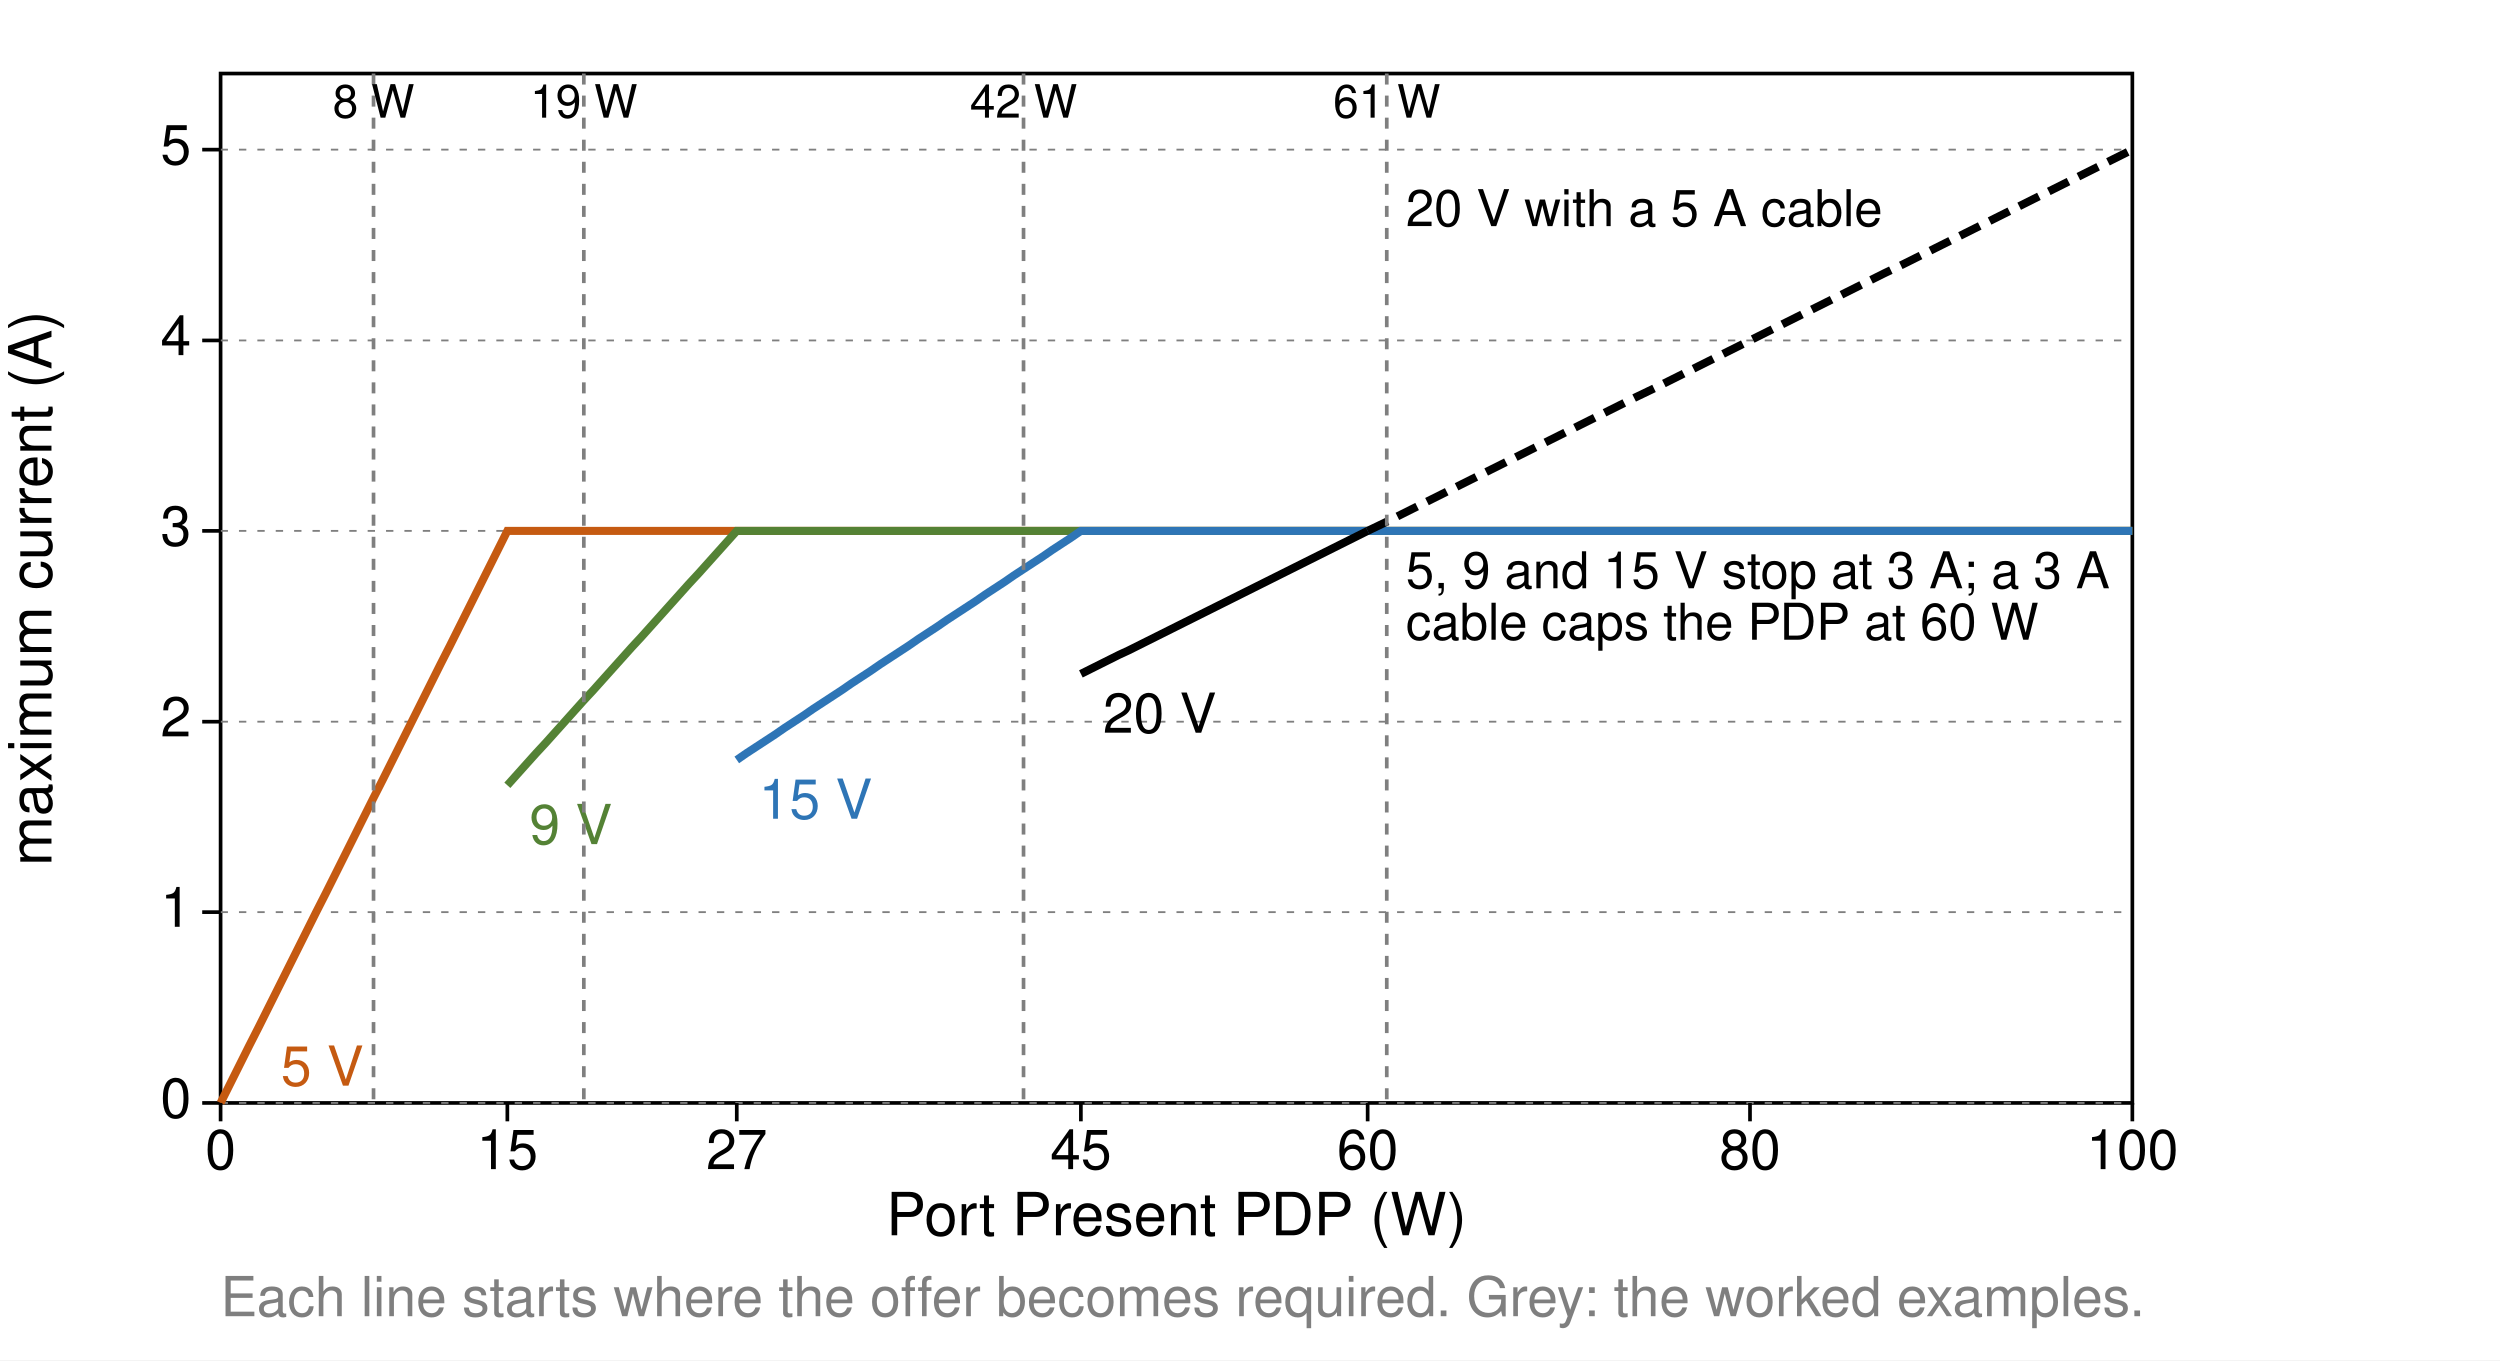
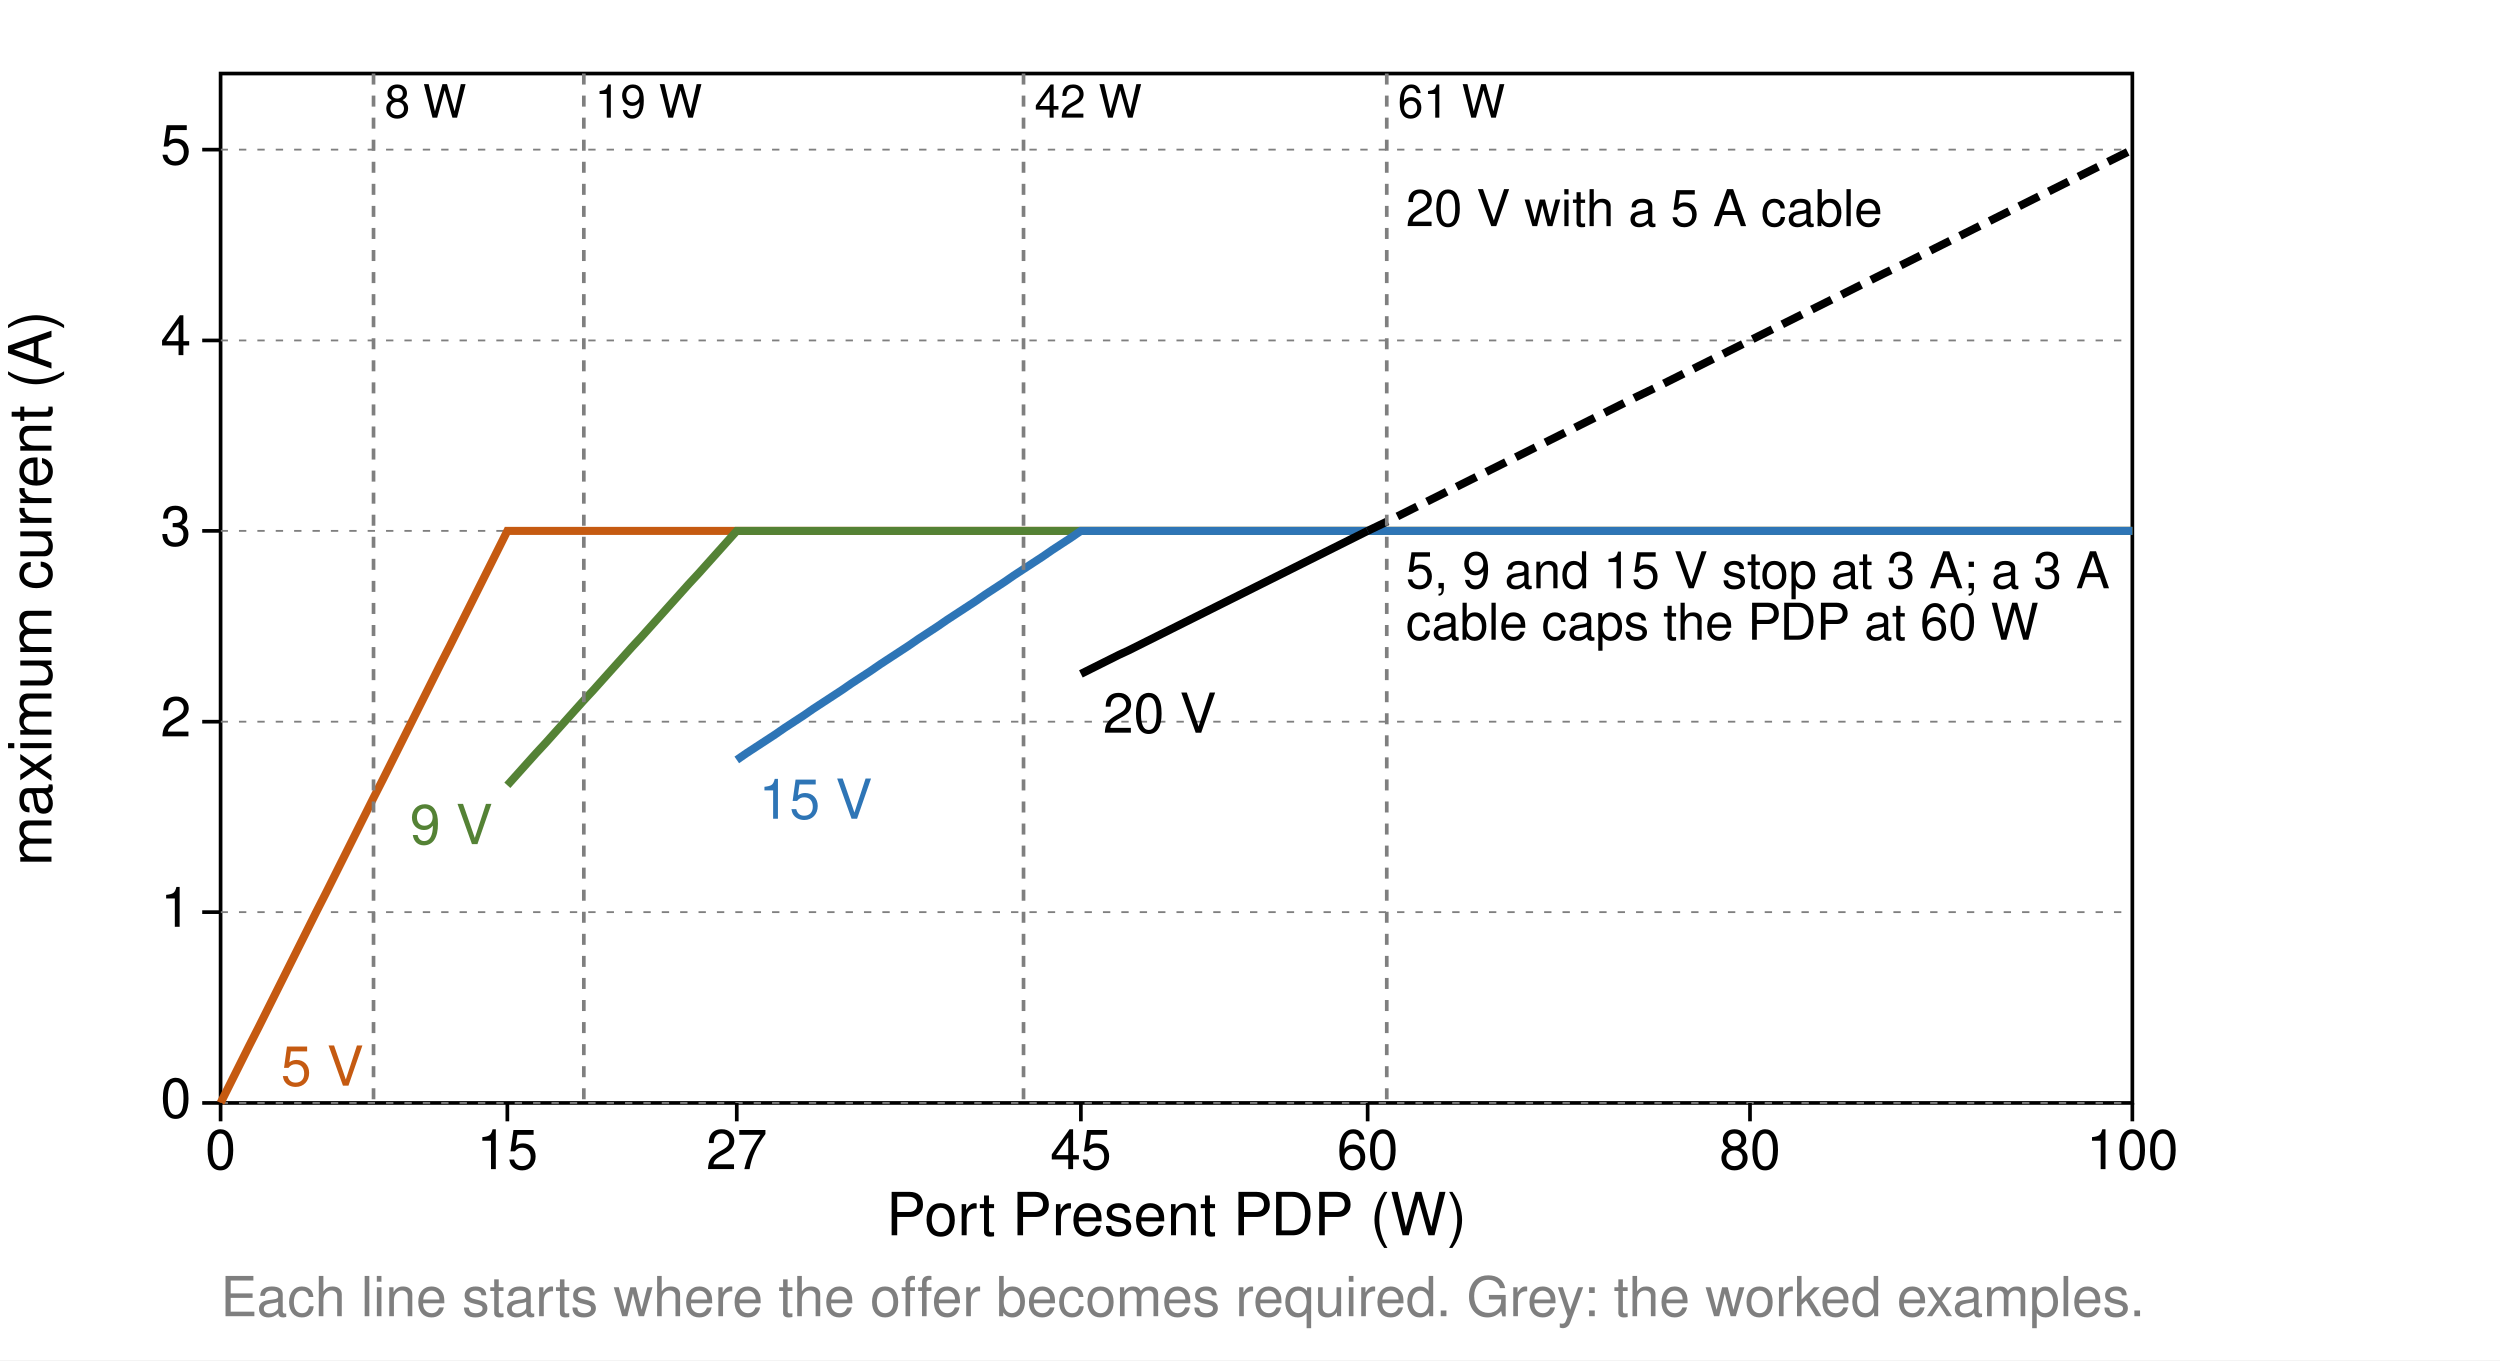
<svg xmlns="http://www.w3.org/2000/svg" width="680" height="370" viewBox="0 0 680 370">
  <defs>
    <marker id="arr" viewBox="0 0 10 10" refX="9" refY="5" markerWidth="7" markerHeight="7" orient="auto-start-reverse">
      <path d="M0,0 L10,5 L0,10 z" fill="#000000" />
    </marker>
  </defs>
  <rect width="680" height="370" fill="#ffffff" />
  <rect x="60.0" y="20.0" width="520.0" height="280.0" rx="0" fill="none" stroke="#000000" stroke-width="1.0" />
  <line x1="60.0" y1="300.0" x2="580.0" y2="300.0" stroke="#7f7f7f" stroke-width="0.5" stroke-dasharray="2,3" />
  <line x1="55.0" y1="300.0" x2="60.0" y2="300.0" stroke="#000000" stroke-width="1.0" />
  <text x="52.0" y="304.0" font-family="Helvetica, Arial, sans-serif" font-size="15.0" text-anchor="end" font-weight="normal" fill="#000000">0</text>
  <line x1="60.0" y1="248.1" x2="580.0" y2="248.1" stroke="#7f7f7f" stroke-width="0.5" stroke-dasharray="2,3" />
  <line x1="55.0" y1="248.1" x2="60.0" y2="248.1" stroke="#000000" stroke-width="1.0" />
  <text x="52.0" y="252.1" font-family="Helvetica, Arial, sans-serif" font-size="15.0" text-anchor="end" font-weight="normal" fill="#000000">1</text>
  <line x1="60.0" y1="196.3" x2="580.0" y2="196.3" stroke="#7f7f7f" stroke-width="0.5" stroke-dasharray="2,3" />
  <line x1="55.0" y1="196.3" x2="60.0" y2="196.3" stroke="#000000" stroke-width="1.0" />
  <text x="52.0" y="200.3" font-family="Helvetica, Arial, sans-serif" font-size="15.0" text-anchor="end" font-weight="normal" fill="#000000">2</text>
  <line x1="60.0" y1="144.4" x2="580.0" y2="144.4" stroke="#7f7f7f" stroke-width="0.5" stroke-dasharray="2,3" />
  <line x1="55.0" y1="144.4" x2="60.0" y2="144.4" stroke="#000000" stroke-width="1.0" />
  <text x="52.0" y="148.4" font-family="Helvetica, Arial, sans-serif" font-size="15.0" text-anchor="end" font-weight="normal" fill="#000000">3</text>
  <line x1="60.0" y1="92.6" x2="580.0" y2="92.6" stroke="#7f7f7f" stroke-width="0.5" stroke-dasharray="2,3" />
  <line x1="55.0" y1="92.6" x2="60.0" y2="92.6" stroke="#000000" stroke-width="1.0" />
  <text x="52.0" y="96.6" font-family="Helvetica, Arial, sans-serif" font-size="15.0" text-anchor="end" font-weight="normal" fill="#000000">4</text>
  <line x1="60.0" y1="40.7" x2="580.0" y2="40.7" stroke="#7f7f7f" stroke-width="0.5" stroke-dasharray="2,3" />
  <line x1="55.0" y1="40.7" x2="60.0" y2="40.7" stroke="#000000" stroke-width="1.0" />
  <text x="52.0" y="44.7" font-family="Helvetica, Arial, sans-serif" font-size="15.0" text-anchor="end" font-weight="normal" fill="#000000">5</text>
  <text x="14.0" y="160.0" font-family="Helvetica, Arial, sans-serif" font-size="16.2" text-anchor="middle" font-weight="normal" fill="#000000" transform="rotate(-90 14.0 160.0)">maximum current (A)</text>
  <polyline points="60.0,300.0 62.6,294.8 65.2,289.6 67.8,284.4 70.4,279.3 73.0,274.1 75.6,268.9 78.2,263.7 80.8,258.5 83.4,253.3 86.0,248.1 88.6,243.0 91.2,237.8 93.8,232.6 96.4,227.4 99.0,222.2 101.6,217.0 104.2,211.9 106.8,206.7 109.4,201.5 112.0,196.3 114.6,191.1 117.2,185.9 119.8,180.7 122.4,175.6 125.0,170.4 127.6,165.2 130.2,160.0 132.8,154.8 135.4,149.6 138.0,144.4 140.6,144.4 143.2,144.4 145.8,144.4 148.4,144.4 151.0,144.4 153.6,144.4 156.2,144.4 158.8,144.4 161.4,144.4 164.0,144.4 166.6,144.4 169.2,144.4 171.8,144.4 174.4,144.4 177.0,144.4 179.6,144.4 182.2,144.4 184.8,144.4 187.4,144.4 190.0,144.4 192.6,144.4 195.2,144.4 197.8,144.4 200.4,144.4 203.0,144.4 205.6,144.4 208.2,144.4 210.8,144.4 213.4,144.4 216.0,144.4 218.6,144.4 221.2,144.4 223.8,144.4 226.4,144.4 229.0,144.4 231.6,144.4 234.2,144.4 236.8,144.4 239.4,144.4 242.0,144.4 244.6,144.4 247.2,144.4 249.8,144.4 252.4,144.4 255.0,144.4 257.6,144.4 260.2,144.4 262.8,144.4 265.4,144.4 268.0,144.4 270.6,144.4 273.2,144.4 275.8,144.4 278.4,144.4 281.0,144.4 283.6,144.4 286.2,144.4 288.8,144.4 291.4,144.4 294.0,144.4 296.6,144.4 299.2,144.4 301.8,144.4 304.4,144.4 307.0,144.4 309.6,144.4 312.2,144.4 314.8,144.4 317.4,144.4 320.0,144.4 322.6,144.4 325.2,144.4 327.8,144.4 330.4,144.4 333.0,144.4 335.6,144.4 338.2,144.4 340.8,144.4 343.4,144.4 346.0,144.4 348.6,144.4 351.2,144.4 353.8,144.4 356.4,144.4 359.0,144.4 361.6,144.4 364.2,144.4 366.8,144.4 369.4,144.4 372.0,144.4 374.6,144.4 377.2,144.4 379.8,144.4 382.4,144.4 385.0,144.4 387.6,144.4 390.2,144.4 392.8,144.4 395.4,144.4 398.0,144.4 400.6,144.4 403.2,144.4 405.8,144.4 408.4,144.4 411.0,144.4 413.6,144.4 416.2,144.4 418.8,144.4 421.4,144.4 424.0,144.4 426.6,144.4 429.2,144.4 431.8,144.4 434.4,144.4 437.0,144.4 439.6,144.4 442.2,144.4 444.8,144.4 447.4,144.4 450.0,144.4 452.6,144.4 455.2,144.4 457.8,144.4 460.4,144.4 463.0,144.4 465.6,144.4 468.2,144.4 470.8,144.4 473.4,144.4 476.0,144.4 478.6,144.4 481.2,144.4 483.8,144.4 486.4,144.4 489.0,144.4 491.6,144.4 494.2,144.4 496.8,144.4 499.4,144.4 502.0,144.4 504.6,144.4 507.2,144.4 509.8,144.4 512.4,144.4 515.0,144.4 517.6,144.4 520.2,144.4 522.8,144.4 525.4,144.4 528.0,144.4 530.6,144.4 533.2,144.4 535.8,144.4 538.4,144.4 541.0,144.4 543.6,144.4 546.2,144.4 548.8,144.4 551.4,144.4 554.0,144.4 556.6,144.4 559.2,144.4 561.8,144.4 564.4,144.4 567.0,144.4 569.6,144.4 572.2,144.4 574.8,144.4 577.4,144.4 580.0,144.4" fill="none" stroke="#c55a11" stroke-width="2.2" />
  <text x="76.4" y="295.3" font-family="Helvetica, Arial, sans-serif" font-size="15.0" text-anchor="start" font-weight="normal" fill="#c55a11">5 V</text>
  <polyline points="138.0,213.6 140.6,210.7 143.2,207.8 145.8,204.9 148.4,202.1 151.0,199.2 153.6,196.3 156.2,193.4 158.8,190.5 161.4,187.7 164.0,184.8 166.6,181.9 169.2,179.0 171.8,176.1 174.4,173.3 177.0,170.4 179.6,167.5 182.2,164.6 184.8,161.7 187.4,158.8 190.0,156.0 192.6,153.1 195.2,150.2 197.8,147.3 200.4,144.4 203.0,144.4 205.6,144.4 208.2,144.4 210.8,144.4 213.4,144.4 216.0,144.4 218.6,144.4 221.2,144.4 223.8,144.4 226.4,144.4 229.0,144.4 231.6,144.4 234.2,144.4 236.8,144.4 239.4,144.4 242.0,144.4 244.6,144.4 247.2,144.4 249.8,144.4 252.4,144.4 255.0,144.4 257.6,144.4 260.2,144.4 262.8,144.4 265.4,144.4 268.0,144.4 270.6,144.4 273.2,144.4 275.8,144.4 278.4,144.4 281.0,144.4 283.6,144.4 286.2,144.4 288.8,144.4 291.4,144.4 294.0,144.4 296.6,144.4 299.2,144.4 301.8,144.4 304.4,144.4 307.0,144.4 309.6,144.4 312.2,144.4 314.8,144.4 317.4,144.4 320.0,144.4 322.6,144.4 325.2,144.4 327.8,144.4 330.4,144.4 333.0,144.4 335.6,144.4 338.2,144.4 340.8,144.4 343.4,144.4 346.0,144.4 348.6,144.4 351.2,144.4 353.8,144.4 356.4,144.4 359.0,144.4 361.6,144.4 364.2,144.4 366.8,144.4 369.4,144.4 372.0,144.4 374.6,144.4 377.2,144.4 379.8,144.4 382.4,144.4 385.0,144.4 387.6,144.4 390.2,144.4 392.8,144.4 395.4,144.4 398.0,144.4 400.6,144.4 403.2,144.4 405.8,144.4 408.4,144.4 411.0,144.4 413.6,144.4 416.2,144.4 418.8,144.4 421.4,144.4 424.0,144.4 426.6,144.4 429.2,144.4 431.8,144.4 434.4,144.4 437.0,144.4 439.6,144.4 442.2,144.4 444.8,144.4 447.4,144.4 450.0,144.4 452.6,144.4 455.2,144.4 457.8,144.4 460.4,144.4 463.0,144.4 465.6,144.4 468.2,144.4 470.8,144.4 473.4,144.4 476.0,144.4 478.6,144.4 481.2,144.4 483.8,144.4 486.4,144.4 489.0,144.4 491.6,144.4 494.2,144.4 496.8,144.4 499.4,144.4 502.0,144.4 504.6,144.4 507.2,144.4 509.8,144.4 512.4,144.4 515.0,144.4 517.6,144.4 520.2,144.4 522.8,144.4 525.4,144.4 528.0,144.4 530.6,144.4 533.2,144.4 535.8,144.4 538.4,144.4 541.0,144.4 543.6,144.4 546.2,144.4 548.8,144.4 551.4,144.4 554.0,144.4 556.6,144.4 559.2,144.4 561.8,144.4 564.4,144.4 567.0,144.4 569.6,144.4 572.2,144.4 574.8,144.4 577.4,144.4 580.0,144.4" fill="none" stroke="#548235" stroke-width="2.2" />
-   <text x="144.0" y="229.6" font-family="Helvetica, Arial, sans-serif" font-size="15.0" text-anchor="start" font-weight="normal" fill="#548235">9 V</text>
+   <text x="134.0" y="229.6" font-family="Helvetica, Arial, sans-serif" font-size="15.0" text-anchor="end" font-weight="normal" fill="#548235">9 V</text>
  <polyline points="200.4,206.7 203.0,204.9 205.6,203.2 208.2,201.5 210.8,199.8 213.4,198.0 216.0,196.3 218.6,194.6 221.2,192.8 223.8,191.1 226.4,189.4 229.0,187.7 231.6,185.9 234.2,184.2 236.8,182.5 239.4,180.7 242.0,179.0 244.6,177.3 247.2,175.6 249.8,173.8 252.4,172.1 255.0,170.4 257.6,168.6 260.2,166.9 262.8,165.2 265.4,163.5 268.0,161.7 270.6,160.0 273.2,158.3 275.8,156.5 278.4,154.8 281.0,153.1 283.6,151.4 286.2,149.6 288.8,147.9 291.4,146.2 294.0,144.4 296.6,144.4 299.2,144.4 301.8,144.4 304.4,144.4 307.0,144.4 309.6,144.4 312.2,144.4 314.8,144.4 317.4,144.4 320.0,144.4 322.6,144.4 325.2,144.4 327.8,144.4 330.4,144.4 333.0,144.4 335.6,144.4 338.2,144.4 340.8,144.4 343.4,144.4 346.0,144.4 348.6,144.4 351.2,144.4 353.8,144.4 356.4,144.4 359.0,144.4 361.6,144.4 364.2,144.4 366.8,144.4 369.4,144.4 372.0,144.4 374.6,144.4 377.2,144.4 379.8,144.4 382.4,144.4 385.0,144.4 387.6,144.4 390.2,144.4 392.8,144.4 395.4,144.4 398.0,144.4 400.6,144.4 403.2,144.4 405.8,144.4 408.4,144.4 411.0,144.4 413.6,144.4 416.2,144.4 418.8,144.4 421.4,144.4 424.0,144.4 426.6,144.4 429.2,144.4 431.8,144.4 434.4,144.4 437.0,144.4 439.6,144.4 442.2,144.4 444.8,144.4 447.4,144.4 450.0,144.4 452.6,144.4 455.2,144.4 457.8,144.4 460.4,144.4 463.0,144.4 465.6,144.4 468.2,144.4 470.8,144.4 473.4,144.4 476.0,144.4 478.6,144.4 481.2,144.4 483.8,144.4 486.4,144.4 489.0,144.4 491.6,144.4 494.2,144.4 496.8,144.4 499.4,144.4 502.0,144.4 504.6,144.4 507.2,144.4 509.8,144.4 512.4,144.4 515.0,144.4 517.6,144.4 520.2,144.4 522.8,144.4 525.4,144.4 528.0,144.4 530.6,144.4 533.2,144.4 535.8,144.4 538.4,144.4 541.0,144.4 543.6,144.4 546.2,144.4 548.8,144.4 551.4,144.4 554.0,144.4 556.6,144.4 559.2,144.4 561.8,144.4 564.4,144.4 567.0,144.4 569.6,144.4 572.2,144.4 574.8,144.4 577.4,144.4 580.0,144.4" fill="none" stroke="#2e75b6" stroke-width="2.2" />
  <text x="206.4" y="222.7" font-family="Helvetica, Arial, sans-serif" font-size="15.0" text-anchor="start" font-weight="normal" fill="#2e75b6">15 V</text>
  <polyline points="294.0,183.3 296.6,182.0 299.2,180.7 301.8,179.4 304.4,178.1 307.0,176.9 309.6,175.6 312.2,174.3 314.8,173.0 317.4,171.7 320.0,170.4 322.6,169.1 325.2,167.8 327.8,166.5 330.4,165.2 333.0,163.9 335.6,162.6 338.2,161.3 340.8,160.0 343.4,158.7 346.0,157.4 348.6,156.1 351.2,154.8 353.8,153.5 356.4,152.2 359.0,150.9 361.6,149.6 364.2,148.3 366.8,147.0 369.4,145.7 372.0,144.4" fill="none" stroke="#000000" stroke-width="2.2" />
  <text x="300.0" y="199.3" font-family="Helvetica, Arial, sans-serif" font-size="15.0" text-anchor="start" font-weight="normal" fill="#000000">20 V</text>
  <polyline points="372.0,144.4 377.2,141.9 382.4,139.3 387.6,136.7 392.8,134.1 398.0,131.5 403.2,128.9 408.4,126.3 413.6,123.7 418.8,121.1 424.0,118.5 429.2,115.9 434.4,113.3 439.6,110.7 444.8,108.1 450.0,105.6 455.2,103.0 460.4,100.4 465.6,97.8 470.8,95.2 476.0,92.6 481.2,90.0 486.4,87.4 491.6,84.8 496.8,82.2 502.0,79.6 507.2,77.0 512.4,74.4 517.6,71.9 522.8,69.3 528.0,66.7 533.2,64.1 538.4,61.5 543.6,58.9 548.8,56.3 554.0,53.7 559.2,51.1 564.4,48.5 569.6,45.9 574.8,43.3 580.0,40.7" fill="none" stroke="#000000" stroke-width="2.2" stroke-dasharray="6,3" />
  <text x="382.4" y="61.5" font-family="Helvetica, Arial, sans-serif" font-size="13.8" text-anchor="start" font-weight="normal" fill="#000000">20 V with a 5 A cable</text>
  <text x="382.4" y="160.0" font-family="Helvetica, Arial, sans-serif" font-size="13.8" text-anchor="start" font-weight="normal" fill="#000000">5, 9 and 15 V stop at 3 A; a 3 A</text>
  <text x="382.4" y="174.0" font-family="Helvetica, Arial, sans-serif" font-size="13.8" text-anchor="start" font-weight="normal" fill="#000000">cable caps the PDP at 60 W</text>
  <line x1="101.6" y1="20.0" x2="101.6" y2="300.0" stroke="#7f7f7f" stroke-width="1.0" stroke-dasharray="3,3" />
-   <text x="101.6" y="32.0" font-family="Helvetica, Arial, sans-serif" font-size="12.5" text-anchor="middle" font-weight="normal" fill="#000000">8 W</text>
+   <text x="104.6" y="32.0" font-family="Helvetica, Arial, sans-serif" font-size="12.5" text-anchor="start" font-weight="normal" fill="#000000">8 W</text>
  <line x1="158.8" y1="20.0" x2="158.8" y2="300.0" stroke="#7f7f7f" stroke-width="1.0" stroke-dasharray="3,3" />
-   <text x="158.8" y="32.0" font-family="Helvetica, Arial, sans-serif" font-size="12.5" text-anchor="middle" font-weight="normal" fill="#000000">19 W</text>
+   <text x="161.8" y="32.0" font-family="Helvetica, Arial, sans-serif" font-size="12.5" text-anchor="start" font-weight="normal" fill="#000000">19 W</text>
  <line x1="278.4" y1="20.0" x2="278.4" y2="300.0" stroke="#7f7f7f" stroke-width="1.0" stroke-dasharray="3,3" />
-   <text x="278.4" y="32.0" font-family="Helvetica, Arial, sans-serif" font-size="12.5" text-anchor="middle" font-weight="normal" fill="#000000">42 W</text>
+   <text x="281.4" y="32.0" font-family="Helvetica, Arial, sans-serif" font-size="12.5" text-anchor="start" font-weight="normal" fill="#000000">42 W</text>
  <line x1="377.2" y1="20.0" x2="377.2" y2="300.0" stroke="#7f7f7f" stroke-width="1.0" stroke-dasharray="3,3" />
-   <text x="377.2" y="32.0" font-family="Helvetica, Arial, sans-serif" font-size="12.5" text-anchor="middle" font-weight="normal" fill="#000000">61 W</text>
+   <text x="380.2" y="32.0" font-family="Helvetica, Arial, sans-serif" font-size="12.5" text-anchor="start" font-weight="normal" fill="#000000">61 W</text>
  <line x1="60.0" y1="300.0" x2="60.0" y2="305.0" stroke="#000000" stroke-width="1.0" />
  <text x="60.0" y="318.0" font-family="Helvetica, Arial, sans-serif" font-size="15.0" text-anchor="middle" font-weight="normal" fill="#000000">0</text>
  <line x1="138.0" y1="300.0" x2="138.0" y2="305.0" stroke="#000000" stroke-width="1.0" />
  <text x="138.0" y="318.0" font-family="Helvetica, Arial, sans-serif" font-size="15.0" text-anchor="middle" font-weight="normal" fill="#000000">15</text>
  <line x1="200.4" y1="300.0" x2="200.4" y2="305.0" stroke="#000000" stroke-width="1.0" />
  <text x="200.4" y="318.0" font-family="Helvetica, Arial, sans-serif" font-size="15.0" text-anchor="middle" font-weight="normal" fill="#000000">27</text>
  <line x1="294.0" y1="300.0" x2="294.0" y2="305.0" stroke="#000000" stroke-width="1.0" />
  <text x="294.0" y="318.0" font-family="Helvetica, Arial, sans-serif" font-size="15.0" text-anchor="middle" font-weight="normal" fill="#000000">45</text>
  <line x1="372.0" y1="300.0" x2="372.0" y2="305.0" stroke="#000000" stroke-width="1.0" />
  <text x="372.0" y="318.0" font-family="Helvetica, Arial, sans-serif" font-size="15.0" text-anchor="middle" font-weight="normal" fill="#000000">60</text>
  <line x1="476.0" y1="300.0" x2="476.0" y2="305.0" stroke="#000000" stroke-width="1.0" />
  <text x="476.0" y="318.0" font-family="Helvetica, Arial, sans-serif" font-size="15.0" text-anchor="middle" font-weight="normal" fill="#000000">80</text>
  <line x1="580.0" y1="300.0" x2="580.0" y2="305.0" stroke="#000000" stroke-width="1.0" />
  <text x="580.0" y="318.0" font-family="Helvetica, Arial, sans-serif" font-size="15.0" text-anchor="middle" font-weight="normal" fill="#000000">100</text>
  <text x="320.0" y="336.0" font-family="Helvetica, Arial, sans-serif" font-size="16.2" text-anchor="middle" font-weight="normal" fill="#000000">Port Present PDP (W)</text>
  <text x="60.0" y="358.0" font-family="Helvetica, Arial, sans-serif" font-size="15.0" text-anchor="start" font-weight="normal" fill="#7f7f7f">Each line starts where the offer becomes required. Grey: the worked examples.</text>
</svg>
